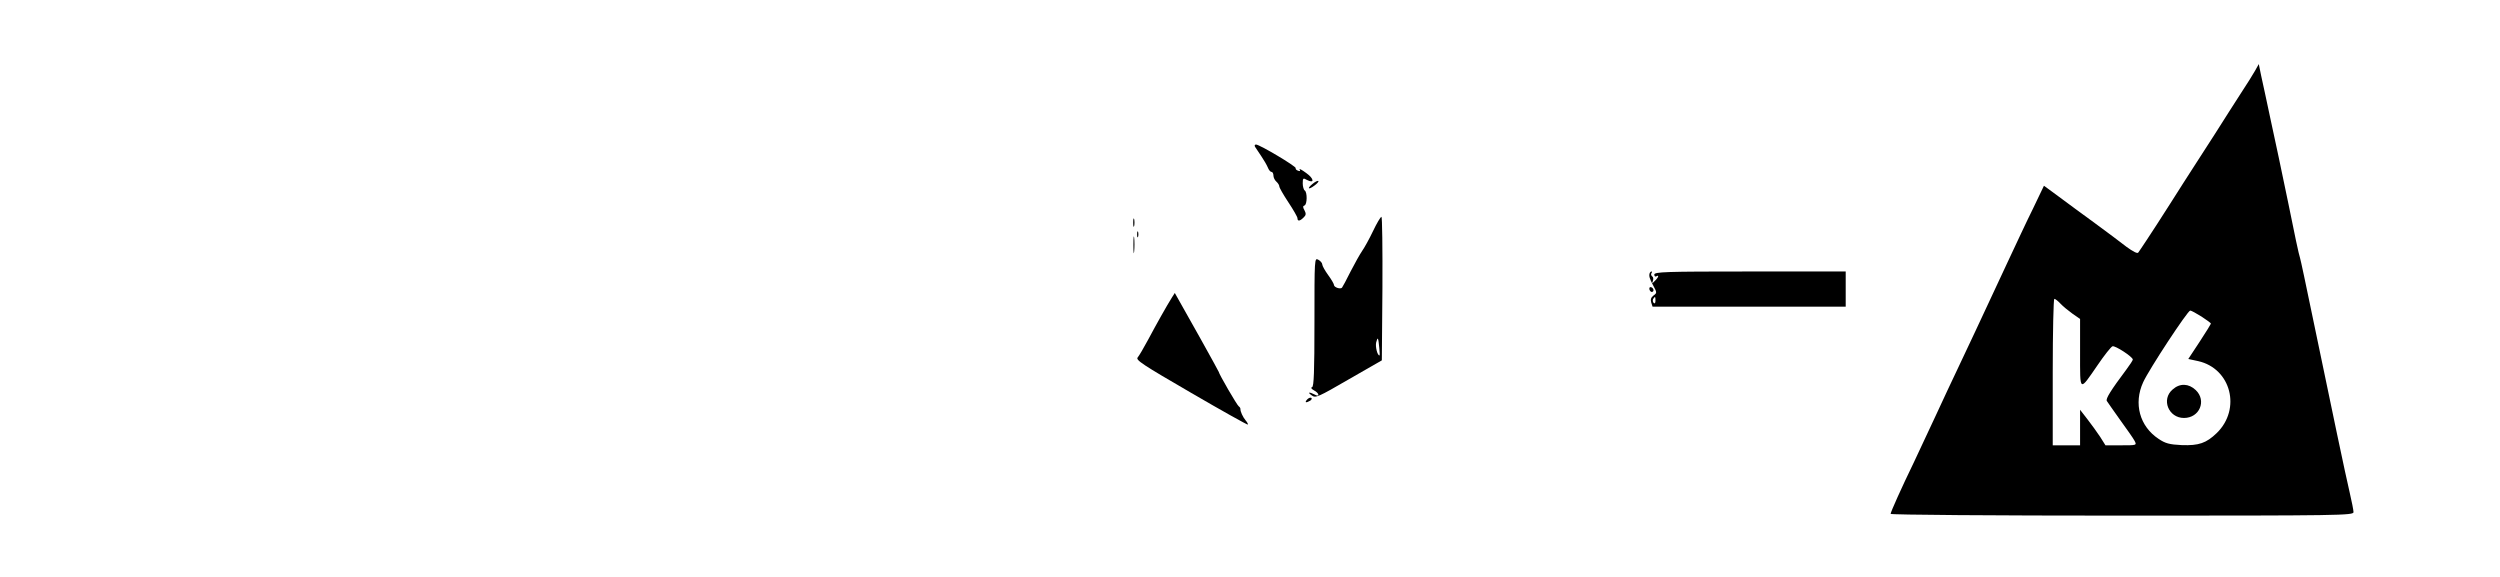
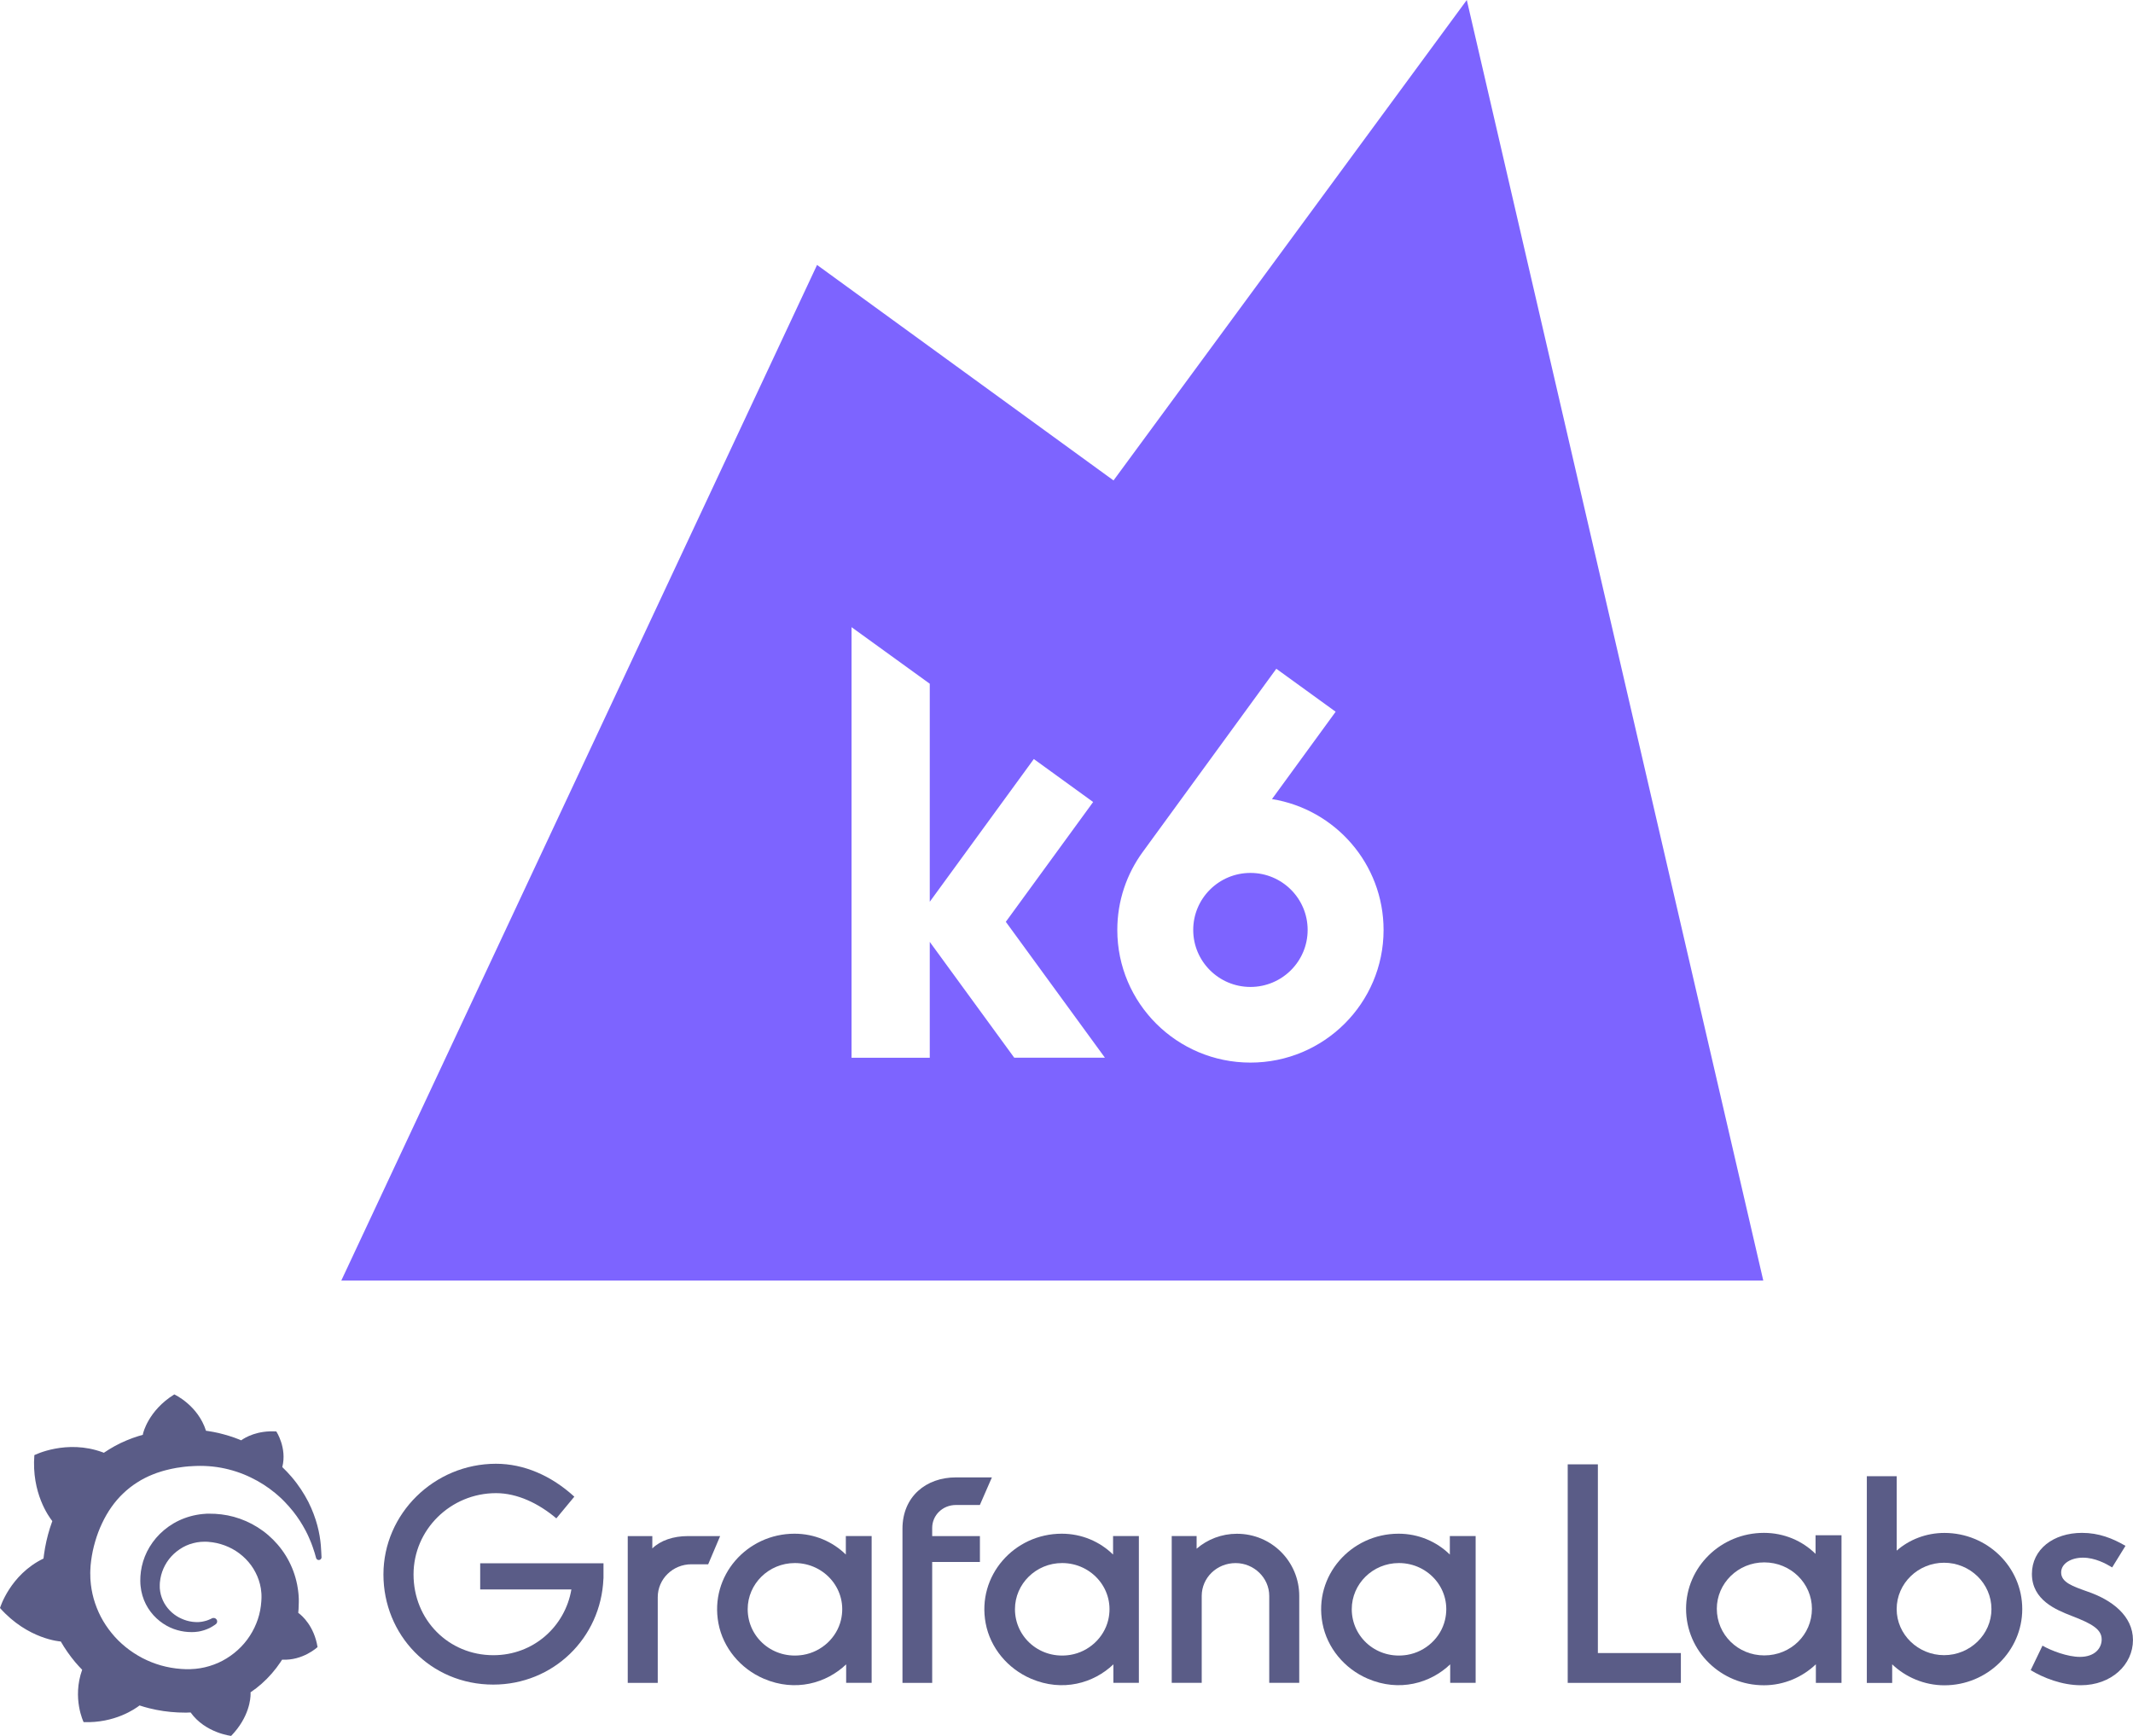
- <svg xmlns="http://www.w3.org/2000/svg" version="1.0" width="1280pt" height="295pt" viewBox="0 0 1280 295" preserveAspectRatio="xMidYMid meet">
-   <g transform="translate(0,295) scale(0.1,-0.1)" fill="#000000" stroke="none">
-     <path d="M11546 2588 c-10 -18 -42 -69 -71 -113 -28 -44 -89 -138 -134 -210 -46 -71 -98 -152 -116 -180 -18 -27 -69 -108 -115 -180 -45 -71 -99 -154 -119 -184 -20 -30 -39 -59 -43 -64 -4 -7 -27 5 -60 29 -29 23 -102 77 -163 122 -60 44 -144 105 -185 136 l-75 55 -56 -117 c-32 -64 -89 -187 -129 -272 -133 -285 -221 -474 -260 -555 -21 -44 -71 -150 -110 -235 -40 -85 -89 -191 -110 -235 -65 -134 -120 -257 -120 -266 0 -5 530 -9 1185 -9 1122 0 1185 1 1185 18 0 9 -9 55 -20 102 -21 89 -88 409 -189 895 -33 160 -62 297 -65 305 -4 8 -31 134 -60 280 -30 146 -71 339 -91 430 -19 91 -41 191 -48 223 l-12 59 -19 -34z m-996 -1193 c12 -13 40 -36 61 -51 l39 -27 0 -175 c0 -202 -5 -199 90 -61 34 50 68 93 76 96 13 5 104 -54 104 -68 0 -4 -15 -27 -33 -51 -80 -107 -107 -150 -100 -161 4 -7 35 -50 68 -97 34 -47 68 -95 74 -107 12 -23 11 -23 -69 -23 l-80 0 -27 43 c-15 23 -45 64 -65 90 l-38 49 0 -91 0 -91 -70 0 -70 0 0 375 c0 206 4 375 8 375 5 0 19 -11 32 -25z m722 -66 c26 -17 48 -33 48 -36 0 -2 -26 -44 -58 -93 l-58 -88 51 -11 c168 -38 221 -245 95 -368 -54 -52 -92 -65 -179 -62 -64 3 -85 9 -119 32 -97 64 -129 181 -79 290 30 66 228 367 241 367 5 0 31 -14 58 -31z" />
-     <path d="M11124 956 c-60 -51 -21 -146 58 -146 80 0 117 89 60 143 -36 34 -81 36 -118 3z" />
-     <path d="M6426 2198 c5 -7 19 -29 32 -48 13 -19 28 -45 33 -57 5 -13 13 -23 19 -23 5 0 10 -8 10 -19 0 -10 7 -24 15 -31 8 -7 15 -18 15 -24 0 -7 21 -43 46 -81 26 -39 47 -76 47 -82 0 -17 12 -16 31 3 13 12 14 20 5 37 -9 16 -9 22 0 25 14 5 15 68 1 77 -5 3 -10 20 -10 36 0 27 2 29 21 18 40 -21 38 6 -3 35 -23 17 -38 25 -34 18 5 -8 2 -10 -8 -6 -9 3 -14 9 -12 13 5 8 -185 121 -203 121 -7 0 -9 -5 -5 -12z" />
-     <path d="M6721 2009 c-31 -25 -23 -33 9 -9 14 10 23 21 20 23 -3 3 -16 -3 -29 -14z" />
-     <path d="M5802 1810 c0 -19 2 -27 5 -17 2 9 2 25 0 35 -3 9 -5 1 -5 -18z" />
-     <path d="M7030 1767 c-19 -40 -44 -85 -56 -102 -11 -16 -38 -64 -59 -105 -20 -41 -41 -79 -44 -83 -9 -9 -41 2 -41 14 0 5 -13 28 -30 51 -16 22 -30 47 -30 54 0 7 -9 18 -20 24 -20 11 -20 8 -20 -319 0 -254 -3 -330 -12 -333 -8 -3 -4 -9 10 -17 12 -6 22 -16 22 -22 0 -6 -7 -6 -19 1 -29 15 -39 12 -14 -5 19 -14 32 -8 189 83 l169 97 3 368 c1 202 -1 367 -5 367 -5 -1 -24 -33 -43 -73z m32 -599 c2 -21 3 -38 1 -38 -11 0 -22 45 -17 67 8 31 11 26 16 -29z" />
-     <path d="M5822 1750 c0 -14 2 -19 5 -12 2 6 2 18 0 25 -3 6 -5 1 -5 -13z" />
-     <path d="M5803 1695 c0 -38 2 -53 4 -32 2 20 2 52 0 70 -2 17 -4 1 -4 -38z" />
-     <path d="M8447 1553 c-6 -14 -2 -29 18 -66 19 -35 19 -37 1 -50 -13 -10 -16 -20 -12 -35 l7 -22 495 0 494 0 0 90 0 90 -490 0 c-437 0 -490 -2 -490 -16 0 -8 5 -12 10 -9 16 10 12 -5 -7 -23 -16 -16 -16 -16 -10 0 3 10 2 20 -4 23 -5 4 -7 11 -4 16 4 5 4 9 1 9 -3 0 -7 -3 -9 -7z m29 -143 c0 -12 -4 -16 -9 -11 -5 5 -6 14 -3 20 10 15 12 14 12 -9z" />
-     <path d="M8446 1465 c4 -8 10 -12 15 -9 11 6 2 24 -11 24 -5 0 -7 -7 -4 -15z" />
-     <path d="M6001 1428 c-26 -41 -82 -141 -123 -218 -22 -41 -46 -82 -53 -90 -12 -13 25 -37 273 -181 158 -92 289 -165 291 -163 2 2 -3 12 -11 21 -15 18 -28 47 -27 59 0 4 -3 10 -8 13 -9 5 -103 168 -103 177 0 2 -43 79 -94 171 -52 93 -103 183 -113 201 l-18 32 -14 -22z" />
-     <path d="M6692 904 c-14 -16 -5 -18 17 -5 7 5 9 11 5 14 -5 3 -15 -1 -22 -9z" />
+ <svg xmlns="http://www.w3.org/2000/svg" width="258px" height="210px" viewBox="0 0 258 210" version="1.1">
+   <g id="surface1">
+     <path style=" stroke:none;fill-rule:evenodd;fill:rgb(49.02%,39.216%,100%);fill-opacity:1;" d="M 134.688 58.121 L 177.418 0 L 213.281 154.918 L 41.281 154.918 L 98.828 32.051 Z M 112.461 113.945 L 122.684 127.961 L 122.684 127.957 L 133.648 127.957 L 121.66 111.516 L 132.223 97.023 L 125.047 91.824 L 112.461 109.09 L 112.461 82.715 L 103 75.871 L 103 127.961 L 112.461 127.961 Z M 135.145 112.5 C 135.145 121.359 142.352 128.547 151.25 128.547 C 160.145 128.547 167.352 121.359 167.352 112.504 C 167.352 104.523 161.512 97.906 153.855 96.668 L 161.555 86.102 L 154.379 80.902 L 138.23 103.055 C 136.289 105.707 135.145 108.969 135.145 112.5 Z M 158.168 112.496 C 158.168 116.305 155.07 119.395 151.25 119.395 C 147.426 119.395 144.328 116.305 144.328 112.496 C 144.328 108.688 147.426 105.602 151.25 105.602 C 155.07 105.602 158.168 108.688 158.168 112.496 Z M 158.168 112.496 " />
+     <path style=" stroke:none;fill-rule:nonzero;fill:rgb(35.294%,36.078%,52.941%);fill-opacity:1;" d="M 72.988 190.969 C 72.699 198.18 66.895 203.793 59.668 203.793 C 52.043 203.793 46.379 197.758 46.379 190.473 C 46.379 183.121 52.516 177.078 59.992 177.078 C 63.367 177.078 66.672 178.504 69.469 181.059 L 67.293 183.684 C 65.152 181.871 62.574 180.633 59.996 180.633 C 54.516 180.633 50.02 185.035 50.02 190.469 C 50.02 195.977 54.266 200.238 59.676 200.238 C 64.539 200.238 68.352 196.758 69.113 192.281 L 58.082 192.281 L 58.082 189.121 L 72.996 189.121 L 72.996 190.969 Z M 72.988 190.969 " />
+     <path style=" stroke:none;fill-rule:nonzero;fill:rgb(35.294%,36.078%,52.941%);fill-opacity:1;" d="M 85.66 189.238 L 83.625 189.238 C 81.379 189.238 79.559 191.02 79.559 193.215 L 79.559 203.586 L 75.93 203.586 L 75.93 185.828 L 78.902 185.828 L 78.902 187.32 C 79.887 186.359 81.441 185.828 83.188 185.828 L 87.105 185.828 Z M 85.66 189.238 " />
+     <path style=" stroke:none;fill-rule:nonzero;fill:rgb(35.294%,36.078%,52.941%);fill-opacity:1;" d="M 105.434 203.582 L 102.348 203.582 L 102.348 201.344 C 99.965 203.625 96.199 204.719 92.387 203.082 C 89.562 201.871 87.457 199.348 86.898 196.375 C 85.82 190.633 90.336 185.539 96.102 185.539 C 98.531 185.539 100.715 186.5 102.309 188.059 L 102.309 185.824 L 105.43 185.824 L 105.43 203.582 Z M 101.719 195.98 C 102.574 192.371 99.781 189.09 96.141 189.09 C 92.98 189.09 90.438 191.609 90.438 194.668 C 90.438 198.121 93.539 200.797 97.152 200.195 C 99.379 199.82 101.207 198.133 101.719 195.98 Z M 101.719 195.98 " />
+     <path style=" stroke:none;fill-rule:nonzero;fill:rgb(35.294%,36.078%,52.941%);fill-opacity:1;" d="M 112.754 184.836 L 112.754 185.832 L 118.527 185.832 L 118.527 188.957 L 112.754 188.957 L 112.754 203.586 L 109.16 203.586 L 109.16 184.941 C 109.16 181.035 112.027 178.727 115.617 178.727 L 119.977 178.727 L 118.52 182.066 L 115.617 182.066 C 114.023 182.066 112.754 183.305 112.754 184.836 Z M 112.754 184.836 " />
+     <path style=" stroke:none;fill-rule:nonzero;fill:rgb(35.294%,36.078%,52.941%);fill-opacity:1;" d="M 137.758 203.582 L 134.672 203.582 L 134.672 201.344 C 132.289 203.625 128.523 204.719 124.711 203.082 C 121.887 201.871 119.781 199.348 119.223 196.375 C 118.145 190.633 122.656 185.539 128.426 185.539 C 130.855 185.539 133.039 186.5 134.633 188.059 L 134.633 185.824 L 137.754 185.824 L 137.754 203.582 Z M 134.047 195.98 C 134.902 192.371 132.109 189.09 128.469 189.09 C 125.312 189.09 122.766 191.609 122.766 194.668 C 122.766 198.121 125.871 200.797 129.48 200.195 C 131.707 199.82 133.531 198.133 134.047 195.98 Z M 134.047 195.98 " />
+     <path style=" stroke:none;fill-rule:nonzero;fill:rgb(35.294%,36.078%,52.941%);fill-opacity:1;" d="M 157.152 193.07 L 157.152 203.582 L 153.523 203.582 L 153.523 193.07 C 153.523 190.871 151.668 189.094 149.457 189.094 C 147.172 189.094 145.355 190.871 145.355 193.07 L 145.355 203.582 L 141.727 203.582 L 141.727 185.824 L 144.738 185.824 L 144.738 187.355 C 146.047 186.215 147.785 185.547 149.602 185.547 C 153.812 185.539 157.152 188.914 157.152 193.07 Z M 157.152 193.07 " />
+     <path style=" stroke:none;fill-rule:nonzero;fill:rgb(35.294%,36.078%,52.941%);fill-opacity:1;" d="M 178.492 203.582 L 175.41 203.582 L 175.41 201.344 C 173.023 203.625 169.258 204.719 165.445 203.082 C 162.621 201.871 160.52 199.348 159.961 196.375 C 158.879 190.633 163.395 185.539 169.164 185.539 C 171.594 185.539 173.773 186.5 175.367 188.059 L 175.367 185.824 L 178.488 185.824 L 178.488 203.582 Z M 174.781 195.98 C 175.641 192.371 172.848 189.09 169.203 189.09 C 166.047 189.09 163.504 191.609 163.504 194.668 C 163.504 198.121 166.605 200.797 170.215 200.195 C 172.441 199.82 174.27 198.133 174.781 195.98 Z M 174.781 195.98 " />
+     <path style=" stroke:none;fill-rule:nonzero;fill:rgb(35.294%,36.078%,52.941%);fill-opacity:1;" d="M 203.312 203.586 L 189.625 203.586 L 189.625 177.148 L 193.273 177.148 L 193.273 199.977 L 203.312 199.977 Z M 203.312 203.586 " />
+     <path style=" stroke:none;fill-rule:nonzero;fill:rgb(35.294%,36.078%,52.941%);fill-opacity:1;" d="M 222.742 203.586 L 219.641 203.586 L 219.641 201.336 C 218.031 202.875 215.805 203.875 213.363 203.875 C 208.145 203.875 203.941 199.734 203.941 194.621 C 203.941 189.586 208.137 185.438 213.363 185.438 C 215.809 185.438 218 186.402 219.602 187.977 L 219.602 185.727 L 222.742 185.727 Z M 219.164 194.617 C 219.164 191.547 216.605 189.008 213.395 189.008 C 210.219 189.008 207.66 191.547 207.66 194.617 C 207.66 197.758 210.219 200.262 213.395 200.262 C 216.609 200.262 219.164 197.762 219.164 194.617 Z M 219.164 194.617 " />
+     <path style=" stroke:none;fill-rule:nonzero;fill:rgb(35.294%,36.078%,52.941%);fill-opacity:1;" d="M 244.605 194.66 C 244.605 199.73 240.371 203.879 235.188 203.879 C 232.738 203.879 230.477 202.879 228.871 201.34 L 228.871 203.59 L 225.805 203.59 L 225.805 178.586 L 229.418 178.586 L 229.418 187.586 C 230.918 186.266 232.961 185.445 235.188 185.445 C 240.371 185.445 244.605 189.551 244.605 194.66 Z M 240.879 194.66 C 240.879 191.551 238.285 189.051 235.148 189.051 C 232.008 189.051 229.414 191.551 229.414 194.66 C 229.414 197.73 232.008 200.234 235.148 200.234 C 238.285 200.234 240.879 197.734 240.879 194.66 Z M 240.879 194.66 " />
+     <path style=" stroke:none;fill-rule:nonzero;fill:rgb(35.294%,36.078%,52.941%);fill-opacity:1;" d="M 257.09 187.008 L 255.48 189.617 C 254.715 189.152 253.402 188.438 251.938 188.438 C 250.555 188.438 249.309 189.117 249.309 190.227 C 249.309 191.438 250.73 191.906 252.52 192.547 C 255.441 193.547 257.996 195.473 257.996 198.402 C 257.996 201.367 255.402 203.871 251.684 203.871 C 249.422 203.871 247.156 202.977 245.625 202.047 L 247.051 199.082 C 248.109 199.691 250.082 200.441 251.578 200.441 C 253.406 200.441 254.211 199.367 254.211 198.332 C 254.211 197.117 253.078 196.438 250.559 195.473 C 248.73 194.758 245.773 193.582 245.773 190.402 C 245.773 187.438 248.367 185.438 251.832 185.438 C 253.879 185.438 255.555 186.113 257.09 187.008 Z M 257.09 187.008 " />
+     <path style=" stroke:none;fill-rule:nonzero;fill:rgb(35.294%,36.078%,52.941%);fill-opacity:1;" d="M 38.805 186.914 C 38.742 186.219 38.621 185.418 38.383 184.535 C 38.148 183.656 37.797 182.691 37.293 181.684 C 36.781 180.691 36.113 179.648 35.25 178.645 C 34.914 178.25 34.543 177.863 34.145 177.48 C 34.738 175.168 33.422 173.168 33.422 173.168 C 31.152 173.031 29.707 173.859 29.172 174.242 C 29.082 174.203 28.992 174.164 28.902 174.129 C 28.516 173.973 28.117 173.832 27.707 173.707 C 27.301 173.582 26.883 173.469 26.453 173.363 C 26.027 173.266 25.594 173.184 25.152 173.117 C 25.074 173.102 24.996 173.094 24.918 173.086 C 23.93 169.98 21.082 168.688 21.082 168.688 C 17.91 170.656 17.305 173.414 17.305 173.414 C 17.305 173.414 17.293 173.477 17.273 173.578 C 17.098 173.629 16.926 173.676 16.746 173.73 C 16.504 173.801 16.266 173.891 16.02 173.973 C 15.781 174.066 15.539 174.156 15.297 174.258 C 14.82 174.457 14.344 174.684 13.883 174.938 C 13.434 175.188 12.992 175.457 12.559 175.75 C 12.496 175.727 12.449 175.703 12.449 175.703 C 8.059 174.062 4.156 176.035 4.156 176.035 C 3.801 180.609 5.91 183.488 6.328 184.012 C 6.223 184.293 6.129 184.578 6.035 184.867 C 5.711 185.902 5.469 186.965 5.32 188.07 C 5.297 188.223 5.277 188.383 5.262 188.543 C 1.203 190.504 0 194.527 0 194.527 C 3.387 198.34 7.336 198.578 7.336 198.578 C 7.34 198.57 7.344 198.57 7.344 198.566 C 7.848 199.441 8.43 200.277 9.082 201.059 C 9.352 201.383 9.645 201.695 9.938 202 C 8.703 205.453 10.113 208.332 10.113 208.332 C 13.883 208.473 16.363 206.719 16.879 206.316 C 17.258 206.441 17.633 206.551 18.02 206.648 C 19.18 206.941 20.363 207.109 21.551 207.164 C 21.844 207.176 22.141 207.184 22.438 207.184 L 22.586 207.184 L 22.68 207.176 L 22.867 207.172 L 23.051 207.164 L 23.059 207.168 C 24.832 209.648 27.957 210 27.957 210 C 30.18 207.707 30.309 205.434 30.309 204.941 C 30.309 204.941 30.309 204.926 30.309 204.91 C 30.309 204.871 30.309 204.84 30.309 204.84 C 30.309 204.805 30.301 204.773 30.301 204.734 C 30.77 204.414 31.215 204.07 31.633 203.703 C 32.523 202.914 33.301 202.016 33.945 201.051 C 34.004 200.965 34.062 200.871 34.121 200.777 C 36.641 200.918 38.41 199.254 38.41 199.254 C 37.992 196.688 36.5 195.438 36.188 195.199 C 36.188 195.199 36.176 195.191 36.156 195.176 C 36.141 195.164 36.129 195.152 36.129 195.152 C 36.113 195.145 36.094 195.133 36.074 195.117 C 36.09 194.961 36.102 194.812 36.113 194.656 C 36.129 194.379 36.141 194.105 36.141 193.828 L 36.141 193.469 C 36.141 193.398 36.141 193.426 36.141 193.398 L 36.129 193.227 L 36.117 192.992 C 36.113 192.914 36.109 192.844 36.098 192.77 C 36.094 192.699 36.086 192.629 36.074 192.559 L 36.047 192.344 L 36.016 192.133 C 35.977 191.852 35.918 191.57 35.852 191.293 C 35.59 190.184 35.148 189.137 34.566 188.191 C 33.984 187.25 33.258 186.414 32.445 185.711 C 31.629 185.008 30.715 184.441 29.758 184.02 C 28.797 183.598 27.789 183.324 26.785 183.203 C 26.285 183.141 25.781 183.113 25.289 183.117 L 25.102 183.121 L 25.055 183.121 C 25.043 183.121 24.988 183.121 24.992 183.121 L 24.914 183.125 L 24.734 183.141 C 24.664 183.145 24.594 183.148 24.527 183.156 C 24.273 183.18 24.02 183.215 23.773 183.262 C 22.781 183.445 21.84 183.797 21.008 184.281 C 20.184 184.766 19.461 185.375 18.875 186.059 C 18.289 186.75 17.832 187.508 17.52 188.297 C 17.207 189.082 17.035 189.895 16.984 190.688 C 16.969 190.883 16.965 191.082 16.969 191.273 C 16.969 191.324 16.969 191.371 16.977 191.422 L 16.98 191.582 C 16.988 191.672 16.992 191.77 17.004 191.863 C 17.043 192.266 17.117 192.648 17.227 193.02 C 17.441 193.758 17.793 194.43 18.23 195 C 18.66 195.566 19.18 196.039 19.727 196.406 C 20.277 196.777 20.863 197.039 21.445 197.203 C 22.027 197.371 22.602 197.441 23.148 197.441 C 23.215 197.441 23.285 197.441 23.352 197.438 C 23.391 197.438 23.426 197.434 23.461 197.434 C 23.496 197.434 23.535 197.43 23.57 197.43 C 23.629 197.426 23.684 197.418 23.742 197.41 C 23.758 197.41 23.773 197.406 23.793 197.406 L 23.848 197.398 C 23.883 197.395 23.914 197.391 23.953 197.387 C 24.023 197.375 24.082 197.363 24.152 197.352 C 24.215 197.336 24.277 197.328 24.344 197.309 C 24.469 197.281 24.59 197.246 24.707 197.207 C 24.941 197.133 25.164 197.039 25.375 196.938 C 25.582 196.828 25.773 196.715 25.949 196.594 C 26 196.559 26.051 196.523 26.102 196.484 C 26.293 196.336 26.324 196.066 26.168 195.883 C 26.035 195.723 25.805 195.684 25.625 195.781 C 25.578 195.801 25.531 195.828 25.488 195.852 C 25.328 195.926 25.164 195.992 24.988 196.051 C 24.812 196.105 24.629 196.148 24.438 196.184 C 24.344 196.199 24.246 196.211 24.148 196.219 C 24.098 196.227 24.047 196.23 24.004 196.23 C 23.953 196.23 23.902 196.234 23.855 196.234 C 23.812 196.234 23.762 196.234 23.715 196.23 C 23.656 196.227 23.598 196.227 23.539 196.219 C 23.539 196.219 23.508 196.219 23.535 196.219 L 23.516 196.219 L 23.477 196.215 C 23.449 196.211 23.422 196.211 23.398 196.207 C 23.344 196.203 23.293 196.195 23.238 196.191 C 22.812 196.133 22.379 196.012 21.969 195.824 C 21.551 195.645 21.148 195.387 20.789 195.07 C 20.434 194.754 20.117 194.371 19.871 193.941 C 19.629 193.508 19.457 193.035 19.375 192.531 C 19.332 192.281 19.312 192.02 19.324 191.766 C 19.328 191.695 19.328 191.629 19.332 191.559 C 19.332 191.574 19.332 191.551 19.332 191.543 L 19.332 191.52 L 19.336 191.465 C 19.34 191.43 19.34 191.398 19.348 191.363 C 19.359 191.227 19.383 191.086 19.406 190.949 C 19.602 189.855 20.16 188.789 21.027 187.98 C 21.246 187.781 21.477 187.59 21.727 187.426 C 21.977 187.254 22.238 187.109 22.512 186.984 C 22.789 186.859 23.074 186.758 23.371 186.684 C 23.664 186.605 23.969 186.555 24.273 186.527 C 24.43 186.512 24.582 186.508 24.738 186.508 C 24.777 186.508 24.812 186.508 24.844 186.508 L 24.969 186.512 L 25.047 186.516 C 25.078 186.516 25.047 186.516 25.059 186.516 L 25.094 186.516 L 25.219 186.527 C 25.551 186.555 25.883 186.598 26.211 186.672 C 26.863 186.816 27.5 187.051 28.094 187.371 C 29.281 188.016 30.293 189.02 30.91 190.234 C 31.223 190.836 31.441 191.488 31.551 192.156 C 31.578 192.328 31.598 192.496 31.609 192.664 L 31.621 192.793 L 31.625 192.922 C 31.629 192.969 31.629 193.008 31.629 193.051 C 31.629 193.094 31.633 193.141 31.629 193.172 L 31.629 193.281 L 31.625 193.406 C 31.621 193.492 31.613 193.625 31.609 193.711 C 31.598 193.895 31.578 194.078 31.555 194.266 C 31.535 194.445 31.5 194.629 31.469 194.812 C 31.434 194.992 31.391 195.172 31.348 195.348 C 31.258 195.703 31.137 196.059 30.996 196.402 C 30.719 197.094 30.348 197.746 29.902 198.352 C 29.008 199.555 27.785 200.535 26.395 201.16 C 25.699 201.465 24.965 201.691 24.215 201.812 C 23.84 201.875 23.457 201.91 23.074 201.922 L 23.004 201.93 L 22.539 201.93 C 22.59 201.93 22.531 201.93 22.535 201.93 L 22.5 201.93 C 22.293 201.922 22.09 201.914 21.887 201.898 C 21.066 201.84 20.262 201.695 19.48 201.477 C 18.699 201.254 17.941 200.953 17.227 200.582 C 15.789 199.828 14.508 198.805 13.504 197.562 C 13 196.945 12.559 196.281 12.195 195.586 C 11.832 194.887 11.547 194.152 11.332 193.406 C 11.125 192.656 10.992 191.891 10.941 191.117 L 10.934 190.973 L 10.93 190.934 L 10.93 190.844 L 10.926 190.715 L 10.926 190.551 L 10.918 190.371 L 10.918 190.336 C 10.918 190.34 10.918 190.34 10.918 190.324 L 10.918 190.25 C 10.918 190.156 10.926 190.066 10.926 189.965 C 10.938 189.586 10.969 189.191 11.023 188.801 C 11.074 188.41 11.141 188.016 11.223 187.625 C 11.305 187.234 11.406 186.848 11.516 186.469 C 11.738 185.707 12.016 184.969 12.348 184.273 C 13.004 182.875 13.867 181.645 14.906 180.66 C 15.168 180.41 15.434 180.176 15.715 179.957 C 15.992 179.738 16.285 179.535 16.586 179.344 C 16.879 179.152 17.188 178.973 17.508 178.812 C 17.66 178.73 17.824 178.66 17.984 178.582 C 18.066 178.547 18.148 178.512 18.23 178.477 C 18.309 178.441 18.391 178.406 18.473 178.375 C 18.801 178.234 19.141 178.125 19.48 178.02 C 19.57 177.992 19.656 177.969 19.742 177.941 C 19.828 177.918 19.914 177.898 20 177.871 C 20.172 177.824 20.352 177.781 20.523 177.742 C 20.609 177.719 20.699 177.703 20.785 177.684 C 20.871 177.668 20.965 177.648 21.051 177.633 C 21.141 177.613 21.227 177.602 21.316 177.582 L 21.449 177.559 L 21.582 177.543 C 21.672 177.531 21.758 177.516 21.848 177.504 C 21.949 177.484 22.047 177.48 22.148 177.461 C 22.23 177.453 22.367 177.438 22.449 177.426 C 22.512 177.422 22.574 177.414 22.641 177.41 L 22.766 177.395 L 22.828 177.391 L 22.902 177.387 C 23.004 177.383 23.102 177.375 23.207 177.371 L 23.355 177.359 C 23.355 177.359 23.41 177.359 23.367 177.359 L 23.398 177.359 L 23.461 177.355 C 23.547 177.352 23.633 177.348 23.719 177.344 C 24.062 177.332 24.402 177.332 24.742 177.344 C 25.418 177.371 26.082 177.441 26.727 177.559 C 28.016 177.797 29.23 178.199 30.328 178.734 C 31.43 179.258 32.414 179.906 33.27 180.609 C 33.324 180.656 33.371 180.699 33.426 180.742 C 33.477 180.789 33.531 180.832 33.582 180.875 C 33.688 180.965 33.785 181.059 33.887 181.148 C 33.984 181.238 34.082 181.328 34.176 181.422 C 34.273 181.516 34.367 181.609 34.453 181.703 C 34.816 182.082 35.152 182.461 35.453 182.84 C 36.062 183.605 36.547 184.379 36.934 185.109 C 36.957 185.152 36.984 185.199 37.008 185.246 C 37.031 185.289 37.051 185.336 37.074 185.383 C 37.121 185.473 37.164 185.562 37.207 185.648 C 37.246 185.738 37.293 185.828 37.328 185.914 C 37.371 186 37.406 186.086 37.441 186.172 C 37.59 186.512 37.719 186.836 37.824 187.145 C 38 187.637 38.133 188.086 38.234 188.477 C 38.273 188.633 38.426 188.734 38.586 188.723 C 38.754 188.707 38.887 188.57 38.891 188.406 C 38.863 187.961 38.855 187.473 38.805 186.914 Z M 38.805 186.914 " />
  </g>
</svg>
